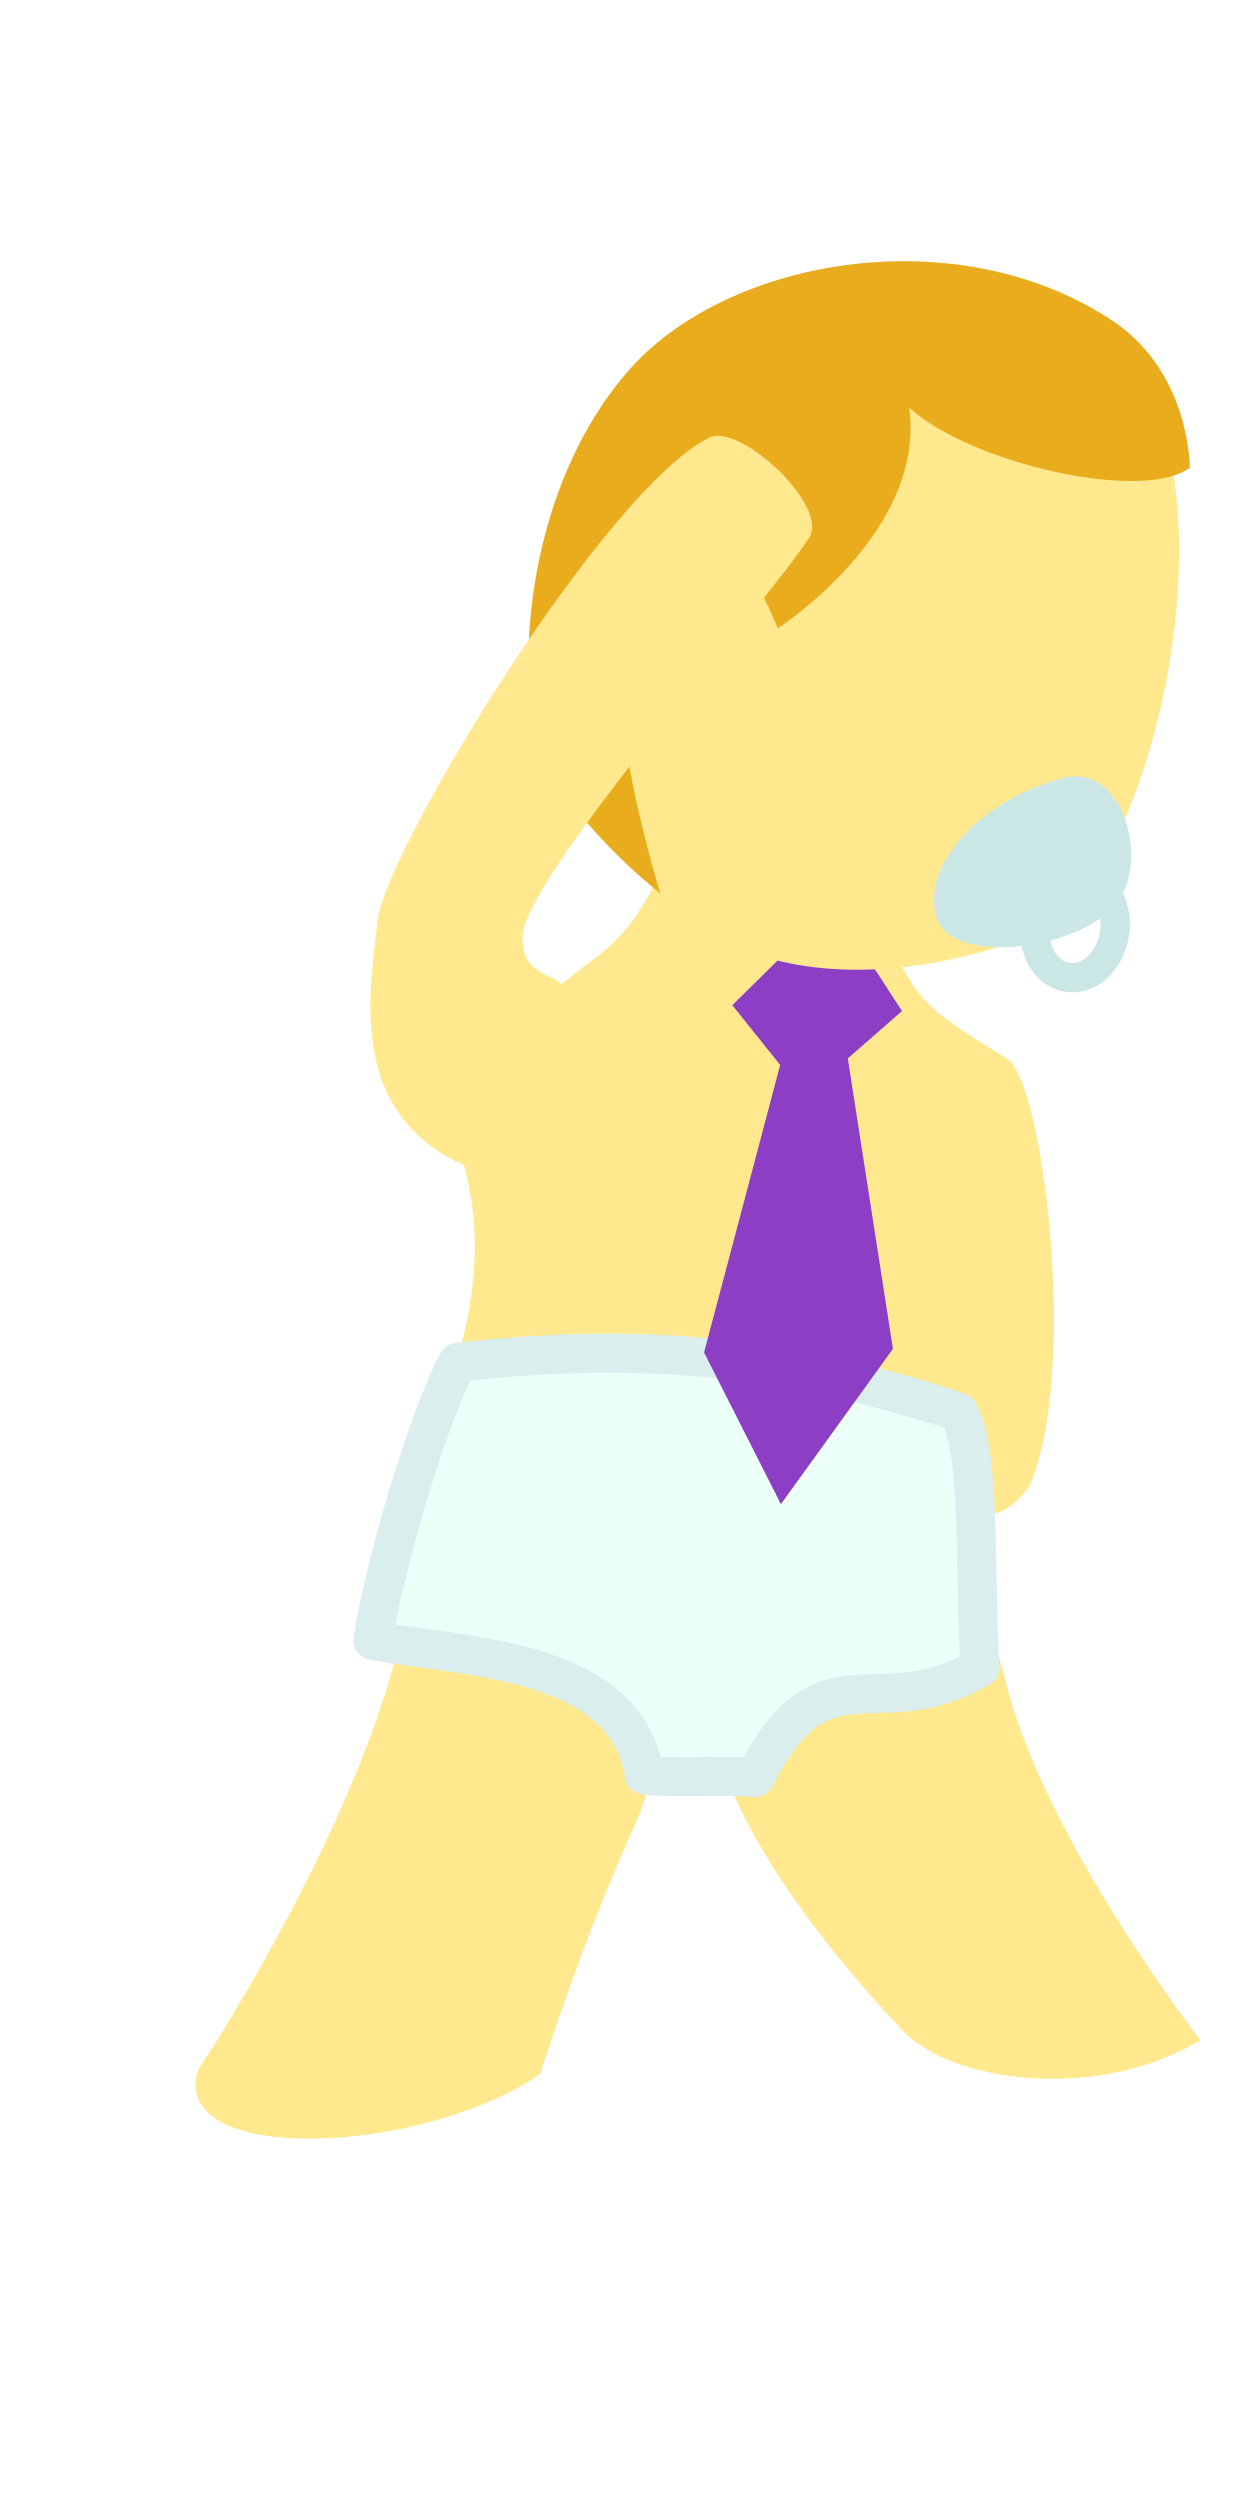
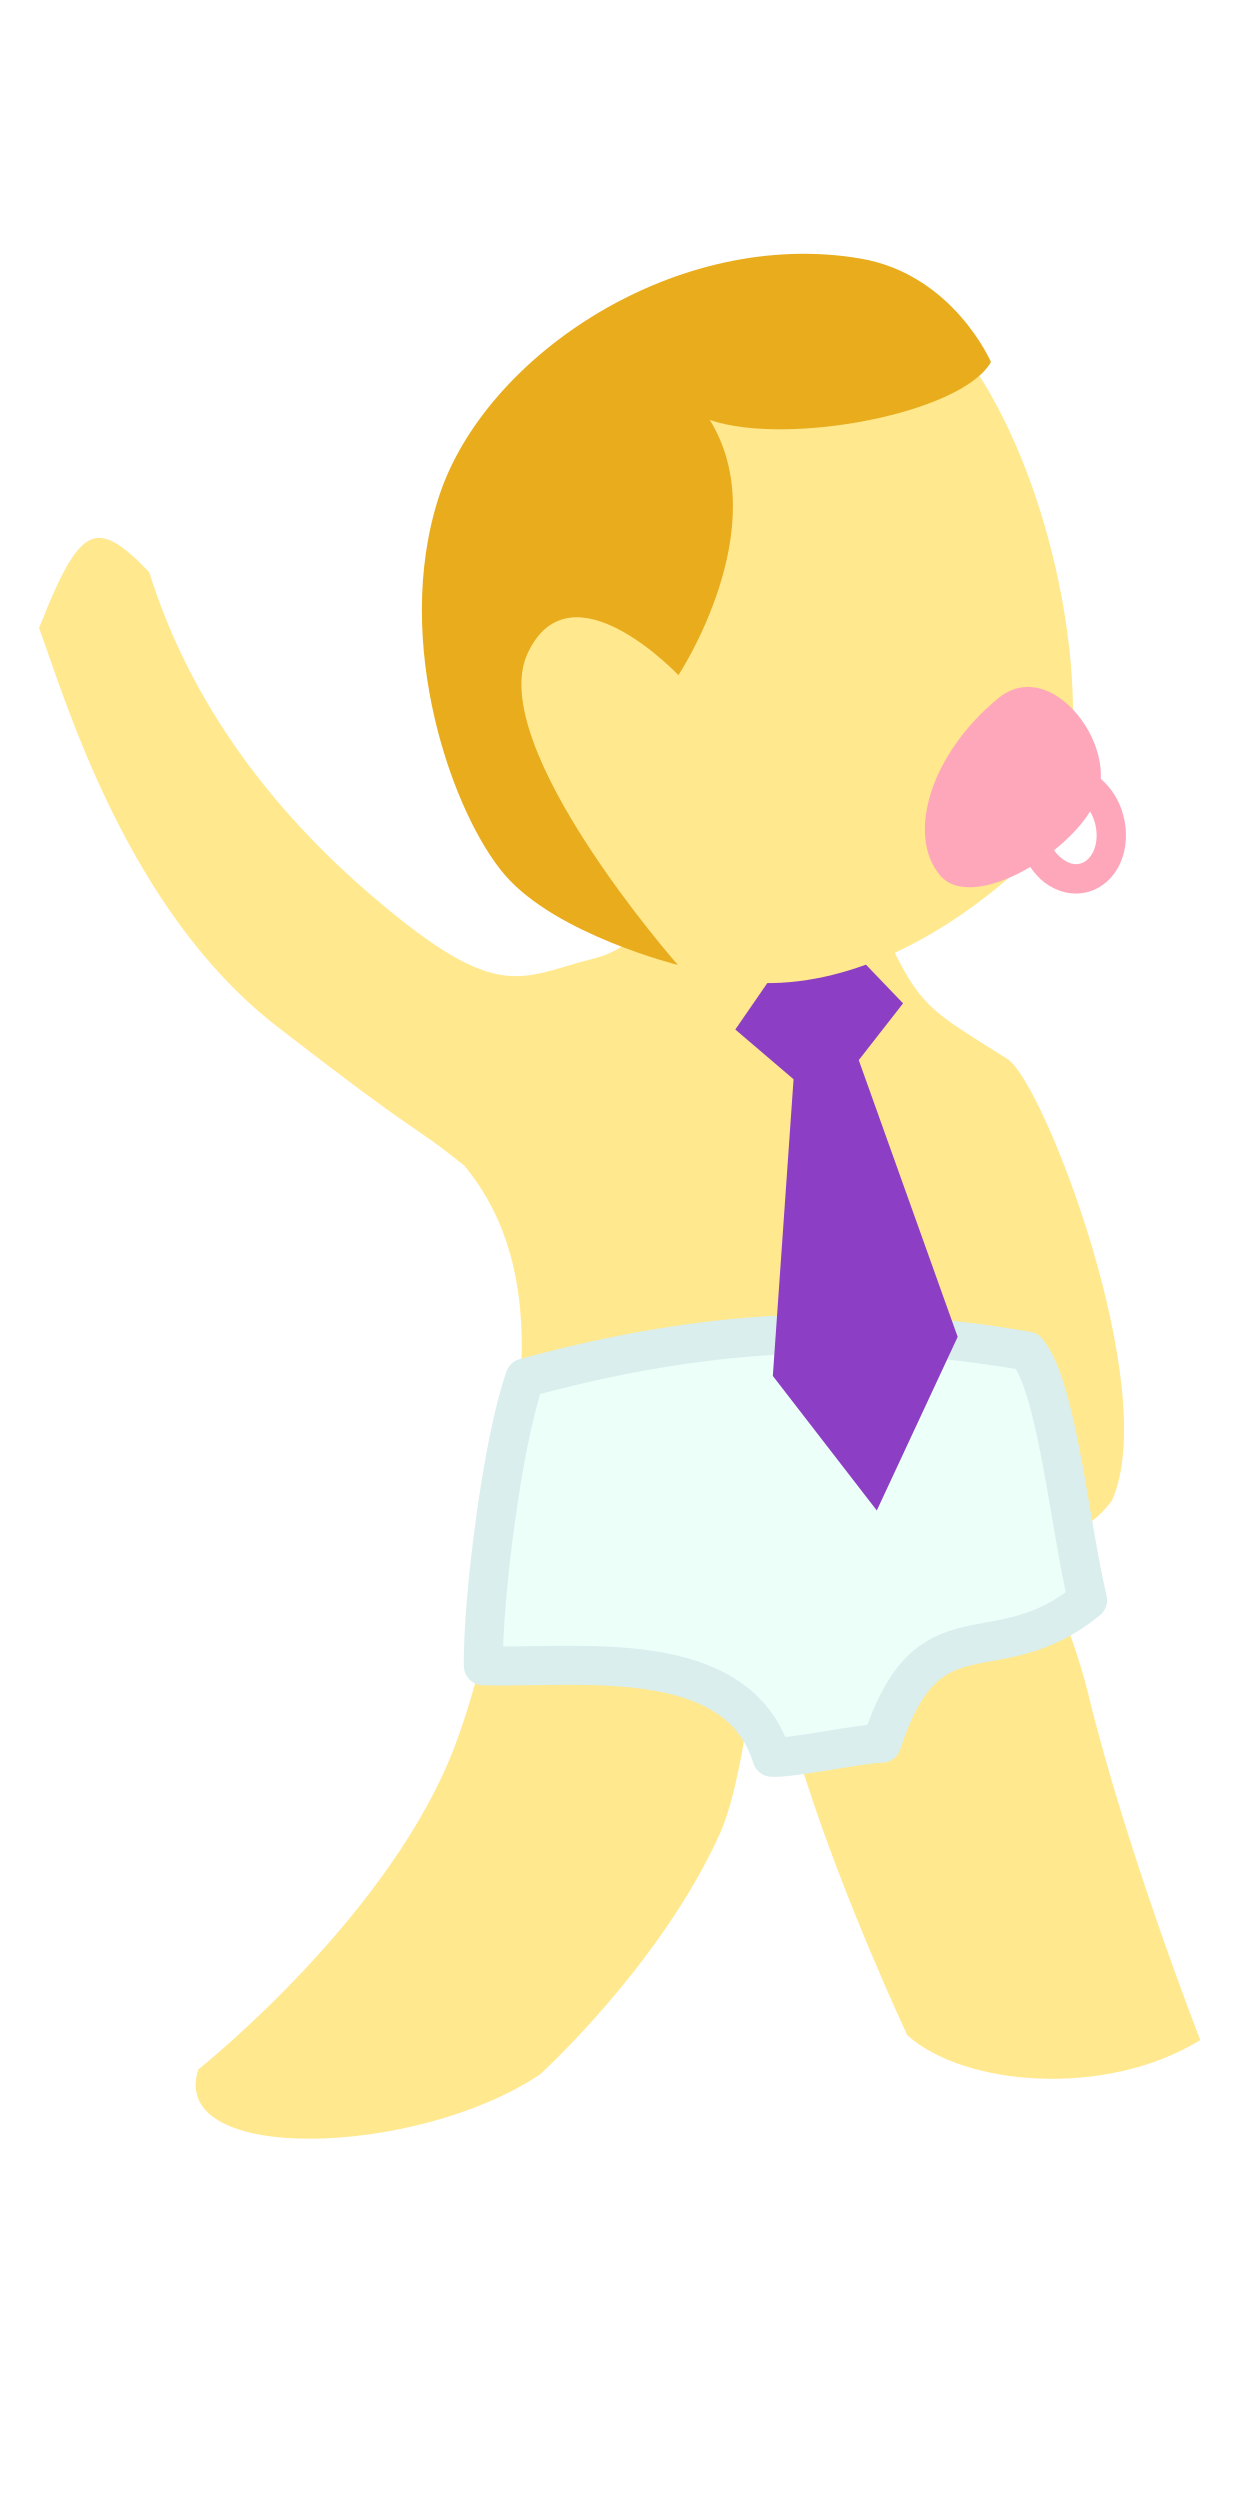
<svg xmlns="http://www.w3.org/2000/svg" width="128" height="256" id="svg2" version="1.1">
  <defs id="defs4" />
-   <g id="layer1" transform="translate(0,-796.3622)" style="display:none">
+   <g id="layer1" transform="translate(0,-796.3622)" style="display:inline">
    <path style="fill:#ffe88d;fill-opacity:1;stroke:none" d="M 10.344,55.094 C 8.159,54.923 6.572,57.809 4,64.312 c 2.693,7.309 8.955,28.855 24.344,40.781 15.388,11.926 13.417,9.633 19.188,14.25 9.414,11.355 4.823,26.804 4.438,34.25 -0.394,7.613 -2.443,17.033 -5.156,24.562 -6.426,17.834 -26.5,33.75 -26.5,33.75 -3.219,9.789 22.402,8.974 35,0.5 0,0 12.349,-11.192 18.438,-24.719 1.906,-4.234 3.062,-13.531 3.062,-13.531 0,0 4.319,3.745 5.656,7.938 4.072,12.768 10.438,26.312 10.438,26.312 5.77,5.208 20.279,6.465 30,0.5 0,0 -7.565,-19.363 -11.438,-35.312 -1.871,-7.708 -5.575,-15.015 -8.469,-19.969 0.982,-0.721 1.094,-1.532 1.469,-3.375 2.704,5.923 5.382,8.621 9.375,3.438 5.151,-11.303 -6.958,-42.897 -10.688,-45.25 -8.04,-5.074 -8.913,-5.233 -12.438,-12.75 -3.872,-8.257 -3.25,-16.031 -3.25,-16.031 l -14.625,-4.625 C 68.612,86.573 68.6,96.201 60.906,98.125 c -7.694,1.924 -9.68,4.809 -22.625,-6.219 -10.387,-8.848 -18.826,-19.906 -23,-33.312 -2.096,-2.194 -3.627,-3.398 -4.938,-3.5 z" transform="translate(0,796.3622)" id="path2989" />
    <path style="fill:#ecfff9;fill-opacity:1;stroke:#daeeed;stroke-width:4;stroke-linejoin:round;stroke-miterlimit:4;stroke-opacity:1;stroke-dasharray:none" d="m 53.75,937.458 c -2.355,6.674 -4.353,22.991 -4.255,29.478 9.535,0.282 25.983,-2.212 29.551,9.371 1.959,0.128 9.247,-1.439 11.237,-1.432 4.836,-14.831 11.521,-6.82 21.083,-14.656 -1.883,-7.965 -3.113,-21.779 -6.175,-25.501 -19.187,-3.336 -34.829,-1.769 -51.442,2.74 z" id="path3771" />
    <path style="fill:#8c3ec5;fill-opacity:1;stroke:none" d="m 81.675,892.526 -6.38,9.259 5.965,5.092 -2.122,30.381 10.646,13.778 8.281,-17.78 -10.129,-28.338 4.537,-5.812 -6.548,-6.83" id="path3761" />
    <path style="fill:#ffe88d;fill-opacity:1;stroke:none" d="m 77.035,824.642 c -31.533,13.041 -38.525,35.754 -21.362,59.092 18.251,24.818 41.462,8.988 50.453,-0.13 10.777,-10.93 -2.519,-69.951 -29.091,-58.962 z" id="path2985" />
    <path style="fill:#e8ac1d;fill-opacity:1;stroke:none" d="m 72.683,839.367 c 7.964,2.702 25.756,-0.648 28.794,-5.928 0,0 -3.866,-8.976 -13.354,-10.599 -18.778,-3.213 -38.459,9.913 -43.171,24.364 -4.903,15.041 1.497,32.734 6.796,38.813 5.299,6.078 17.662,9.155 17.662,9.155 0,0 -19.792,-22.496 -15.376,-31.924 4.417,-9.429 15.436,2.249 15.436,2.249 0,0 10.016,-15.148 3.212,-26.131 z" id="path2991" />
-     <g id="g3766">
-       <path id="path2994" d="m 102.23,867.854 c -7.109,5.864 -9.382,14.174 -5.957,18.179 3.425,4.006 14.564,-2.826 16.232,-8.473 1.638,-5.546 -5.158,-13.927 -10.275,-9.706 z" style="fill:#cae7e6;fill-opacity:1;stroke:none" />
-       <path transform="matrix(-0.2556283,-0.9667751,0.9667751,-0.2556283,53.49075,1009.606)" d="m 114.816,87.134 a 5.127,4.022 0 1 1 -10.253,0 5.127,4.022 0 1 1 10.253,0 z" id="path3764" style="fill:none;stroke:#cae7e6;stroke-width:3;stroke-miterlimit:4;stroke-opacity:1;stroke-dasharray:none" />
-     </g>
+     <path style="fill:#ffa7ba;fill-opacity:1;stroke:none" d="M 105.219 70.344 C 104.208 70.351 103.178 70.709 102.219 71.5 C 95.109 77.364 92.856 85.651 96.281 89.656 C 98.069 91.747 101.952 90.887 105.5 88.781 C 105.922 89.392 106.401 89.946 106.969 90.375 C 108.205 91.309 109.802 91.76 111.375 91.344 C 112.948 90.928 114.137 89.736 114.75 88.312 C 115.363 86.889 115.474 85.176 115.031 83.5 C 114.625 81.964 113.805 80.679 112.719 79.75 C 112.94 75.44 109.15 70.316 105.219 70.344 z M 111.625 83.094 C 111.828 83.448 112.008 83.839 112.125 84.281 C 112.406 85.342 112.32 86.351 112 87.094 C 111.68 87.836 111.168 88.286 110.594 88.438 C 110.02 88.589 109.426 88.425 108.781 87.938 C 108.484 87.713 108.183 87.422 107.938 87.062 C 109.444 85.853 110.765 84.492 111.625 83.094 z " transform="translate(0,796.3622)" id="path2994" />
  </g>
-   <g id="layer2" style="display:inline">
+   <g id="layer2" style="display:none">
    <path id="path3789" d="m 47.531,119.344 c 3.831,14.244 -3.662,25.389 -4.048,32.836 -0.394,7.613 -2.443,17.033 -5.156,24.562 -6.426,17.834 -18.015,35.164 -18.015,35.164 -3.219,9.789 22.402,8.974 35,0.5 0,0 3.863,-12.606 9.952,-26.133 1.906,-4.234 3.062,-13.531 3.062,-13.531 0,0 4.319,3.745 5.656,7.938 4.072,12.768 18.923,27.727 18.923,27.727 5.77,5.208 20.279,6.465 30,0.5 0,0 -16.05,-20.777 -19.923,-36.727 -1.871,-7.708 -5.575,-15.015 -8.469,-19.969 0.982,-0.721 1.094,-1.532 1.469,-3.375 2.704,5.923 5.382,8.621 9.375,3.438 5.151,-11.303 1.527,-41.483 -2.202,-43.836 -8.04,-5.074 -8.913,-5.233 -12.438,-12.75 -3.872,-8.257 -3.25,-16.031 -3.25,-16.031 l -14.625,-4.625 C 68.612,86.573 67.281,93.406 60.906,98.125 c -6.72,4.975 -15.546,13.145 -13.375,21.219 z" style="fill:#ffe88d;fill-opacity:1;stroke:none;display:inline" />
    <path id="path3791" d="m 46.876,139.499 c -3.341,6.24 -7.792,22.064 -8.679,28.491 9.382,1.726 26.018,1.756 27.787,13.747 1.917,0.423 9.358,-0.019 11.324,0.29 7.031,-13.926 12.423,-4.992 23.063,-11.287 -0.652,-8.158 0.228,-21.999 -2.233,-26.143 -18.459,-6.209 -34.157,-7.034 -51.262,-5.098 z" style="fill:#ecfff9;fill-opacity:1;stroke:#daeeed;stroke-width:4;stroke-linejoin:round;stroke-miterlimit:4;stroke-opacity:1;stroke-dasharray:none;display:inline" />
    <path id="path3793" d="m 82.996,95.036 -8.007,7.895 4.902,6.122 -7.794,29.441 7.867,15.533 11.475,-15.907 -4.622,-29.737 5.548,-4.856 -5.148,-7.938" style="fill:#8c3ec5;fill-opacity:1;stroke:none;display:inline" />
-     <g id="g3813" transform="matrix(0.9153494,0.4026604,-0.4026604,0.9153494,43.87679,-26.9023)">
-       <path style="fill:#ffe88d;fill-opacity:1;stroke:none;display:inline" d="m 77.035,824.642 c -31.533,13.041 -38.525,35.754 -21.362,59.092 18.251,24.818 41.462,8.988 50.453,-0.13 10.777,-10.93 -2.519,-69.951 -29.091,-58.962 z" id="path3795" transform="translate(0,-796.3622)" />
-       <path style="fill:#e8ac1d;fill-opacity:1;stroke:none;display:inline" d="m 72.683,839.367 c 7.964,2.702 25.756,-0.648 28.794,-5.928 0,0 -3.866,-8.976 -13.354,-10.599 -18.778,-3.213 -38.459,9.913 -43.171,24.364 -4.903,15.041 1.497,32.734 6.796,38.813 5.299,6.078 17.662,9.155 17.662,9.155 0,0 -19.792,-22.496 -15.376,-31.924 4.417,-9.429 15.436,2.249 15.436,2.249 0,0 10.016,-15.148 3.212,-26.131 z" id="path3797" transform="translate(0,-796.3622)" />
-       <g id="g3799" style="display:inline" transform="translate(0,-796.3622)">
-         <path id="path3801" d="m 102.23,867.854 c -7.109,5.864 -9.382,14.174 -5.957,18.179 3.425,4.006 14.564,-2.826 16.232,-8.473 1.638,-5.546 -5.158,-13.927 -10.275,-9.706 z" style="fill:#cae7e6;fill-opacity:1;stroke:none" />
-         <path transform="matrix(-0.2556283,-0.9667751,0.9667751,-0.2556283,53.49075,1009.606)" d="m 114.816,87.134 a 5.127,4.022 0 1 1 -10.253,0 5.127,4.022 0 1 1 10.253,0 z" id="path3803" style="fill:none;stroke:#cae7e6;stroke-width:3;stroke-miterlimit:4;stroke-opacity:1;stroke-dasharray:none" />
-       </g>
-     </g>
+     <path id="path3795" d="M 103.004,30.003 C 68.889,29.243 53.343,47.217 59.656,75.491 c 6.712,30.066 34.333,24.923 46.235,20.196 14.266,-5.665 25.86,-65.044 -2.887,-65.685 z" style="fill:#ffe88d;fill-opacity:1;stroke:none;display:inline" />
+     <path id="path3797" d="m 93.091,41.729 c 6.201,5.68 23.837,9.778 28.744,6.169 0,0 0.075,-9.772 -7.956,-15.079 C 97.984,22.316 74.683,26.406 64.552,37.737 54.007,49.53 52.741,68.303 55.145,76.001 c 2.403,7.698 12.481,15.492 12.481,15.492 0,0 -9.059,-28.561 -1.219,-35.413 7.839,-6.852 13.223,8.274 13.223,8.274 0,0 15.267,-9.833 13.462,-22.625 z" style="fill:#e8ac1d;fill-opacity:1;stroke:none;display:inline" />
+     <path style="fill:#ffa7ba;fill-opacity:1;stroke:none" d="m 109.812,79.5 c -0.371,0.022 -0.757,0.075 -1.156,0.188 -8.869,2.505 -14.272,9.204 -12.75,14.25 0.794,2.63 4.693,3.401 8.781,2.906 0.141,0.732 0.371,1.408 0.719,2.031 0.756,1.353 2.049,2.404 3.656,2.656 1.607,0.253 3.147,-0.35 4.281,-1.406 1.134,-1.056 1.918,-2.537 2.188,-4.25 0.248,-1.575 0.031,-3.116 -0.594,-4.406 2.249,-4.521 -0.07,-12.265 -5.125,-11.969 z m 2.781,14.594 c 0.046,0.413 0.041,0.853 -0.031,1.312 -0.17,1.084 -0.658,1.949 -1.25,2.5 -0.592,0.551 -1.226,0.78 -1.812,0.688 -0.587,-0.092 -1.075,-0.482 -1.469,-1.188 -0.179,-0.32 -0.325,-0.705 -0.406,-1.125 1.877,-0.502 3.614,-1.248 4.969,-2.188 z" id="path3801" />
    <path style="fill:#ffe88d;fill-opacity:1;stroke:none" d="M 52.094,120.839 C 34.545,116.71 37.952,101.394 38.659,94.323 39.366,87.251 61.855,50.18 72.6,44.825 c 3.167,-1.578 12.374,7.018 10.253,10.253 -4.796,7.314 -29.345,34.906 -29.345,40.916 0,6.01 6.364,1.51 6.364,11.41 0,9.899 0.07,15.282 -7.778,13.435 z" id="path3820" />
  </g>
</svg>
